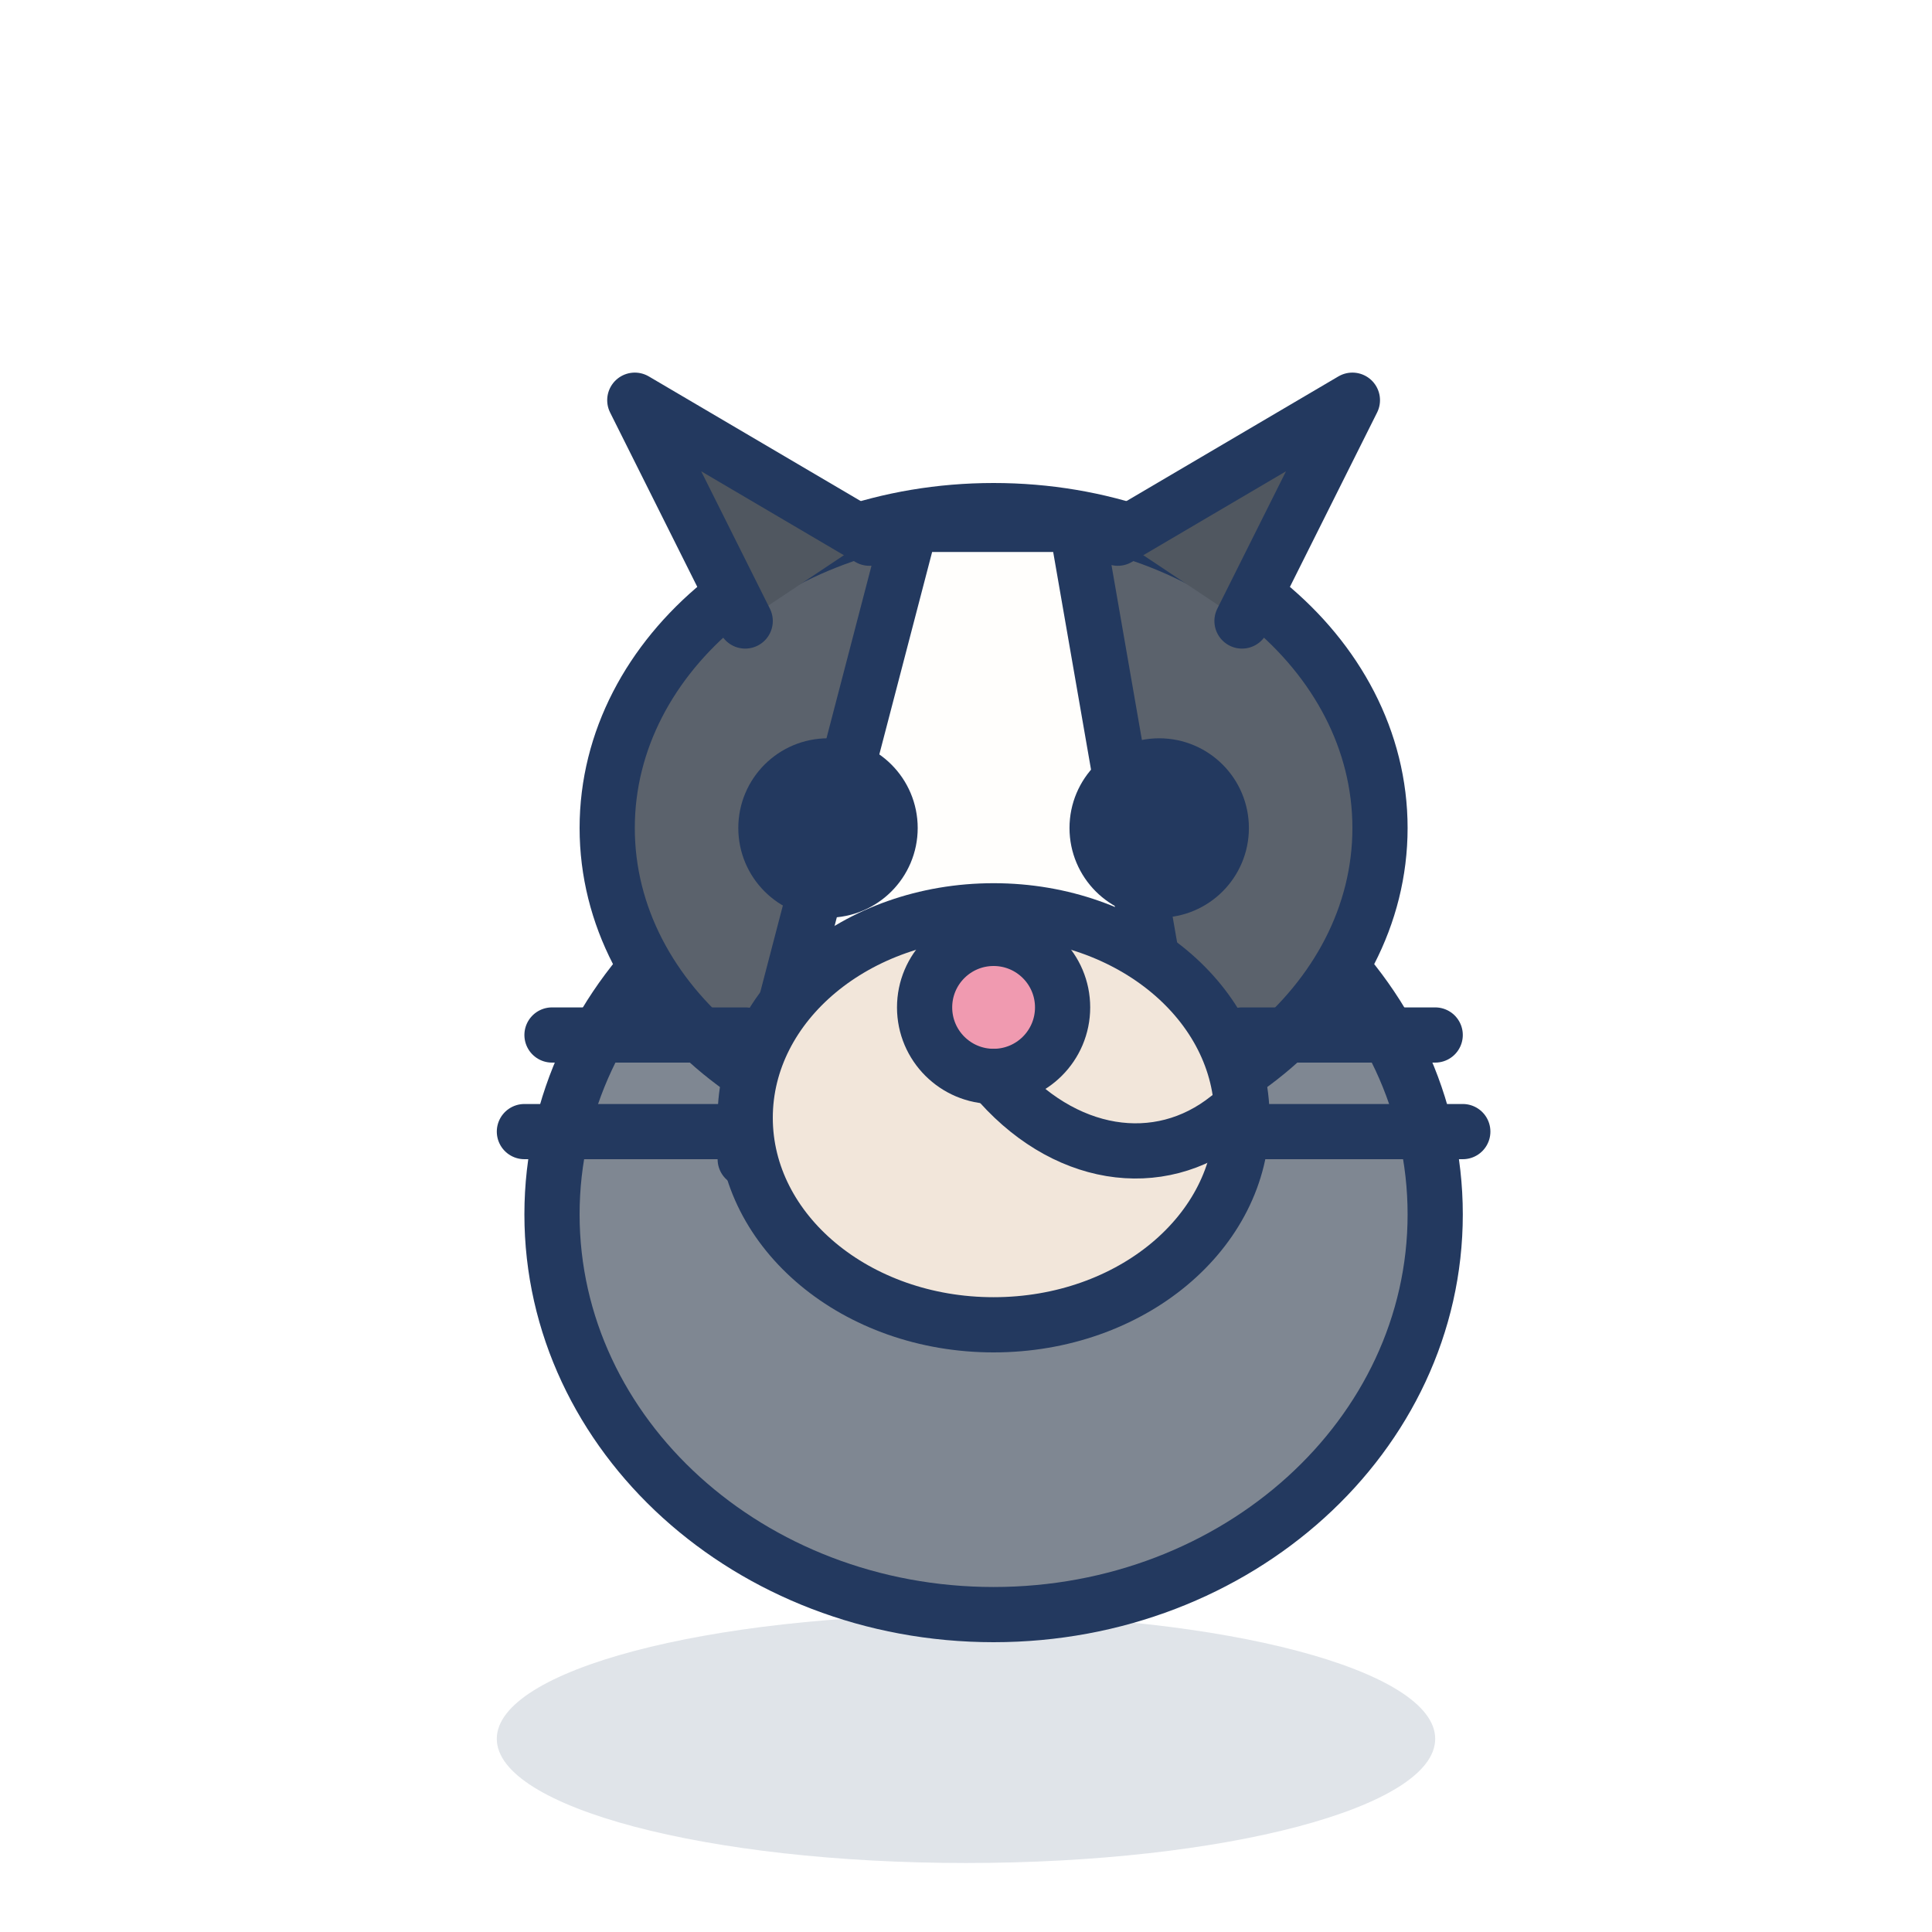
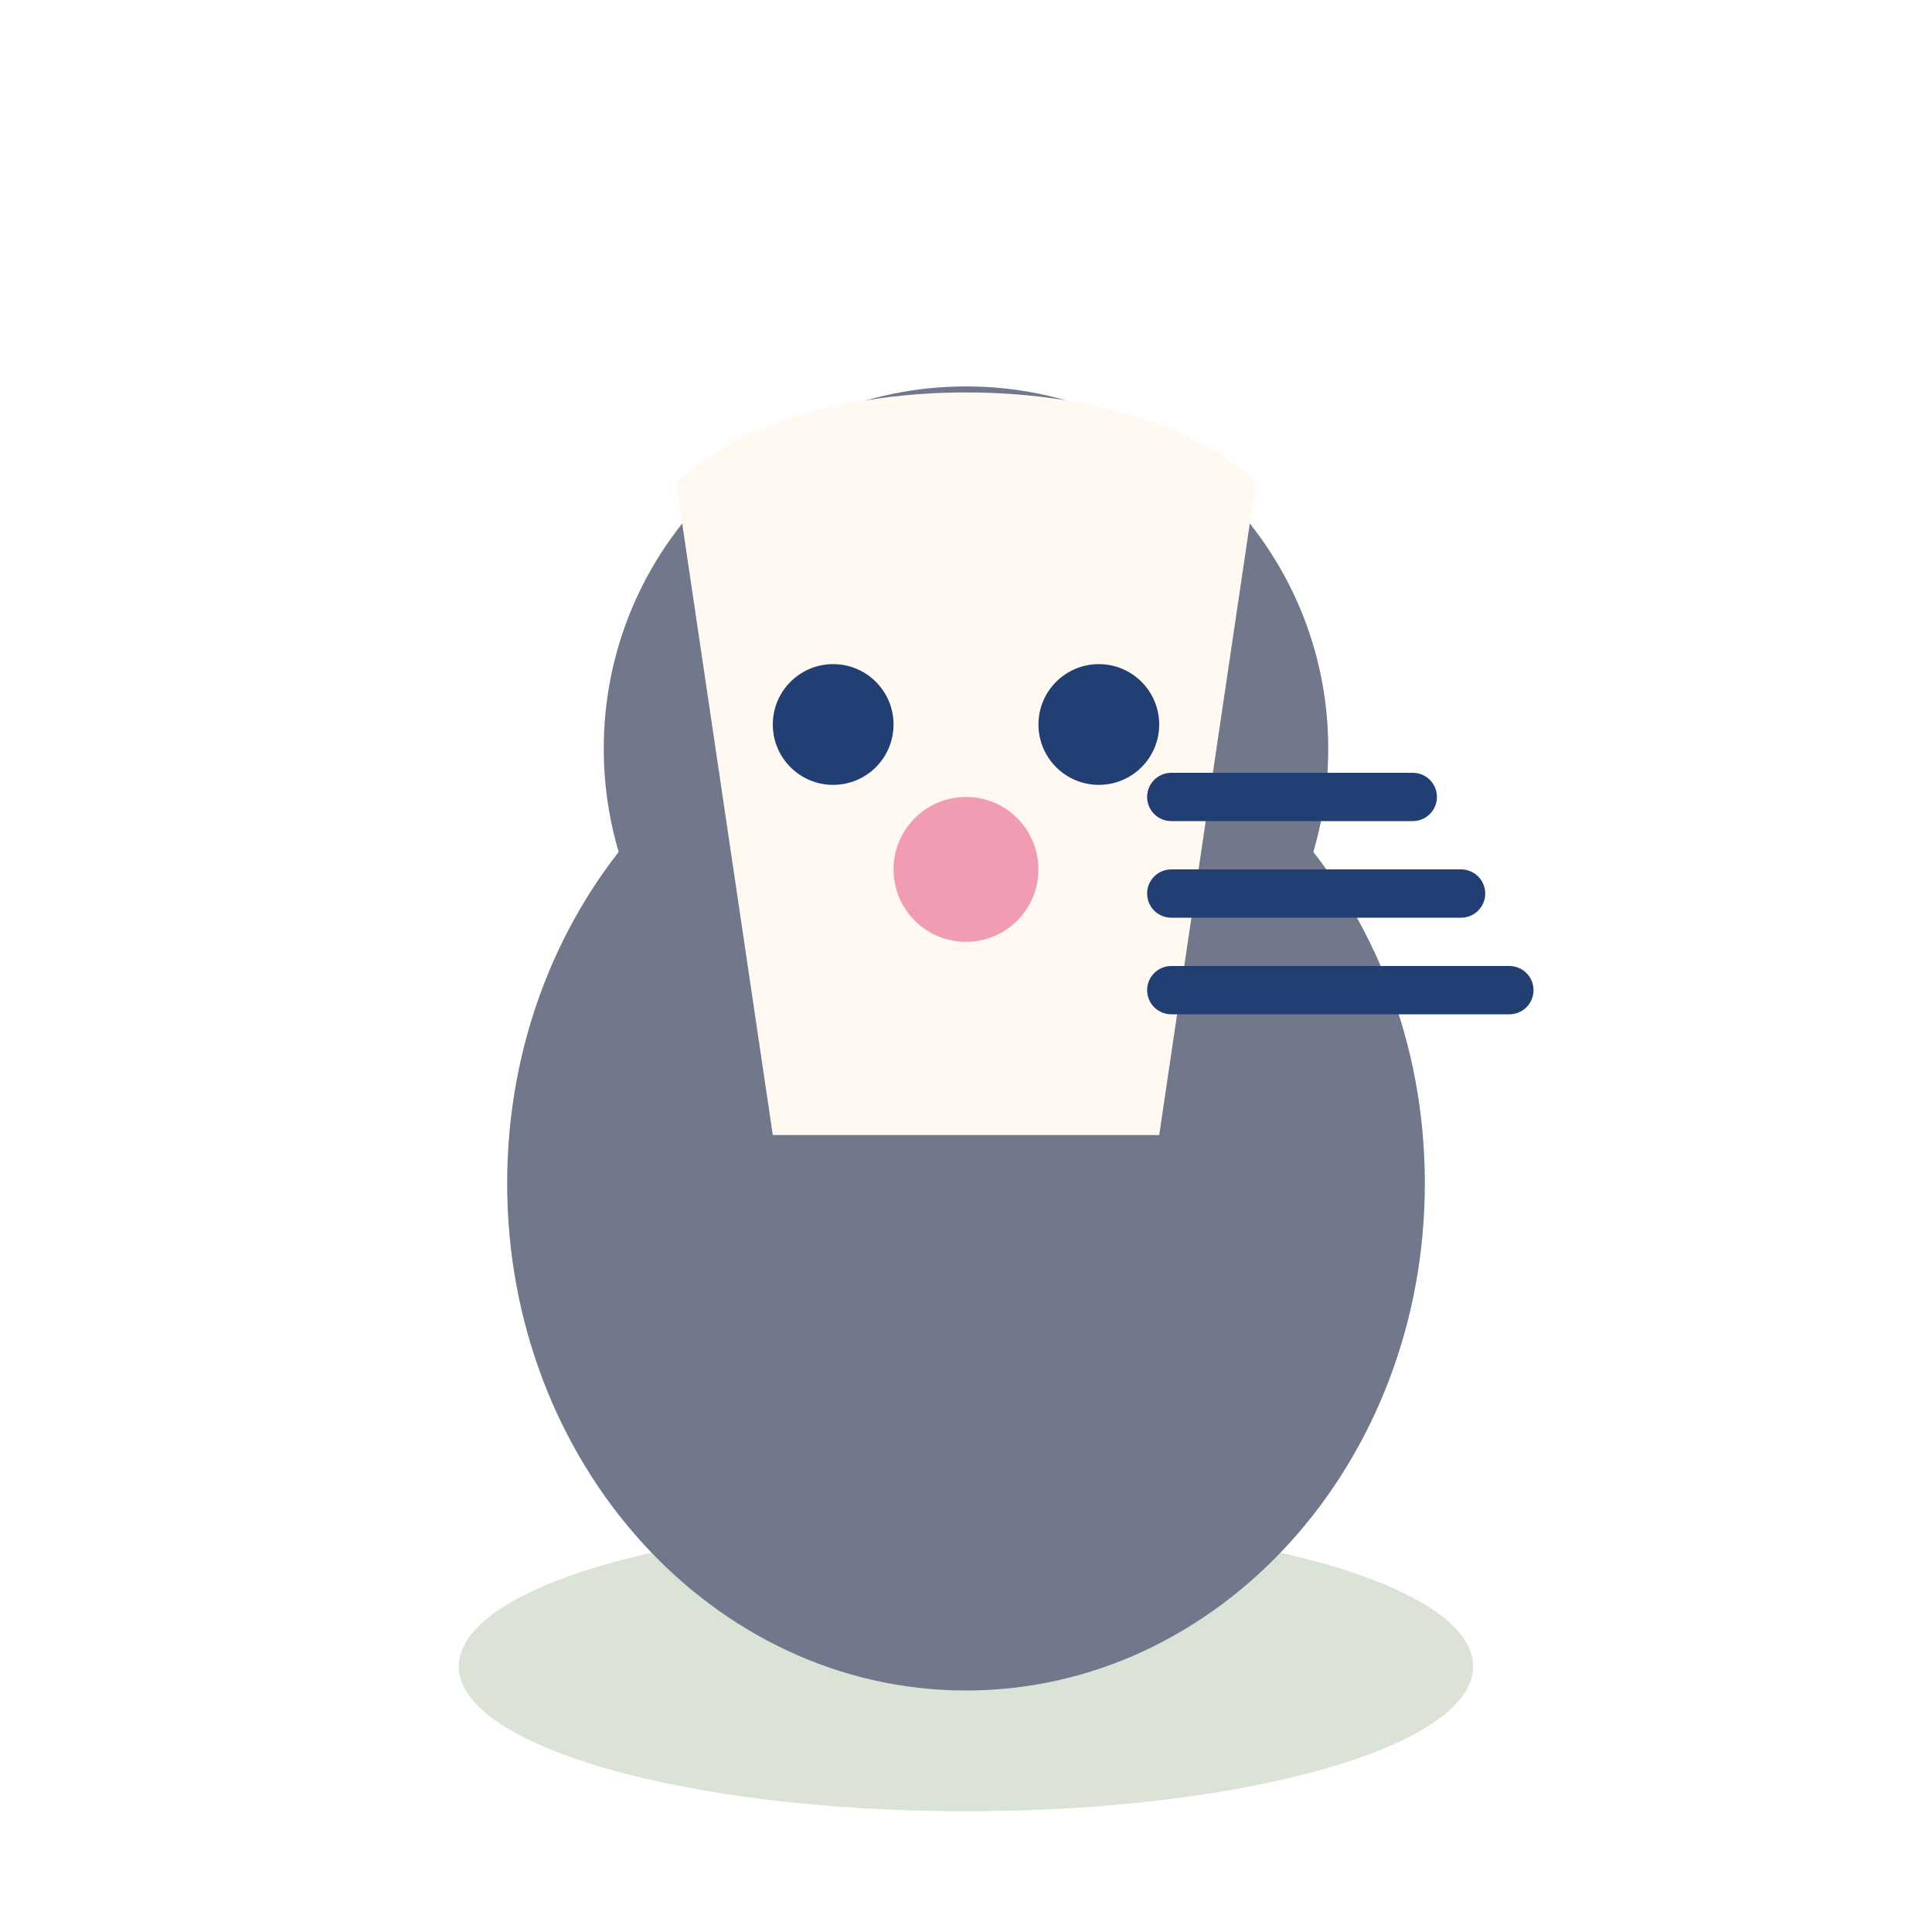
- <svg xmlns="http://www.w3.org/2000/svg" viewBox="0 0 140 140">
-   <ellipse cx="70" cy="126" rx="34" ry="9" fill="rgba(35,57,95,0.14)" />
-   <g stroke="#23395f" stroke-width="4" stroke-linecap="round" stroke-linejoin="round">
-     <ellipse cx="72" cy="88" rx="32" ry="29" fill="#7f8792" />
-     <ellipse cx="72" cy="60" rx="28" ry="23" fill="#5b626c" />
-     <path d="M54 45l-8-16 17 10" fill="#505760" />
-     <path d="M90 45l8-16-17 10" fill="#505760" />
-     <path d="M66 38h12l8 46H54z" fill="#fffefc" />
-     <ellipse cx="72" cy="81" rx="18" ry="15" fill="#f2e6da" />
-     <circle cx="60" cy="60" r="4.5" fill="#23395f" />
-     <circle cx="84" cy="60" r="4.5" fill="#23395f" />
-     <circle cx="72" cy="73" r="5" fill="#f09ab0" />
-     <path d="M72 78c5 6 12 7 17 3" fill="none" />
-     <path d="M54 75H40M54 82H38M90 75h14M90 82h16" fill="none" />
-   </g>
+ <svg xmlns="http://www.w3.org/2000/svg" viewBox="0 0 160 160">
+   <ellipse cx="80" cy="138" rx="42" ry="12" fill="#5b7a43" opacity=".22" />
+   <ellipse cx="80" cy="98" rx="38" ry="42" fill="#71788c" />
+   <circle cx="80" cy="62" r="30" fill="#71788c" />
+   <path d="M56 40c10-10 38-10 48 0l-8 54H64z" fill="#fff9f2" />
+   <circle cx="69" cy="60" r="5" fill="#223f73" />
+   <circle cx="91" cy="60" r="5" fill="#223f73" />
+   <circle cx="80" cy="72" r="6" fill="#f19cb2" />
+   <path d="M97 74h24M97 82h28M97 66h20" stroke="#223f73" stroke-width="4" stroke-linecap="round" />
</svg>
